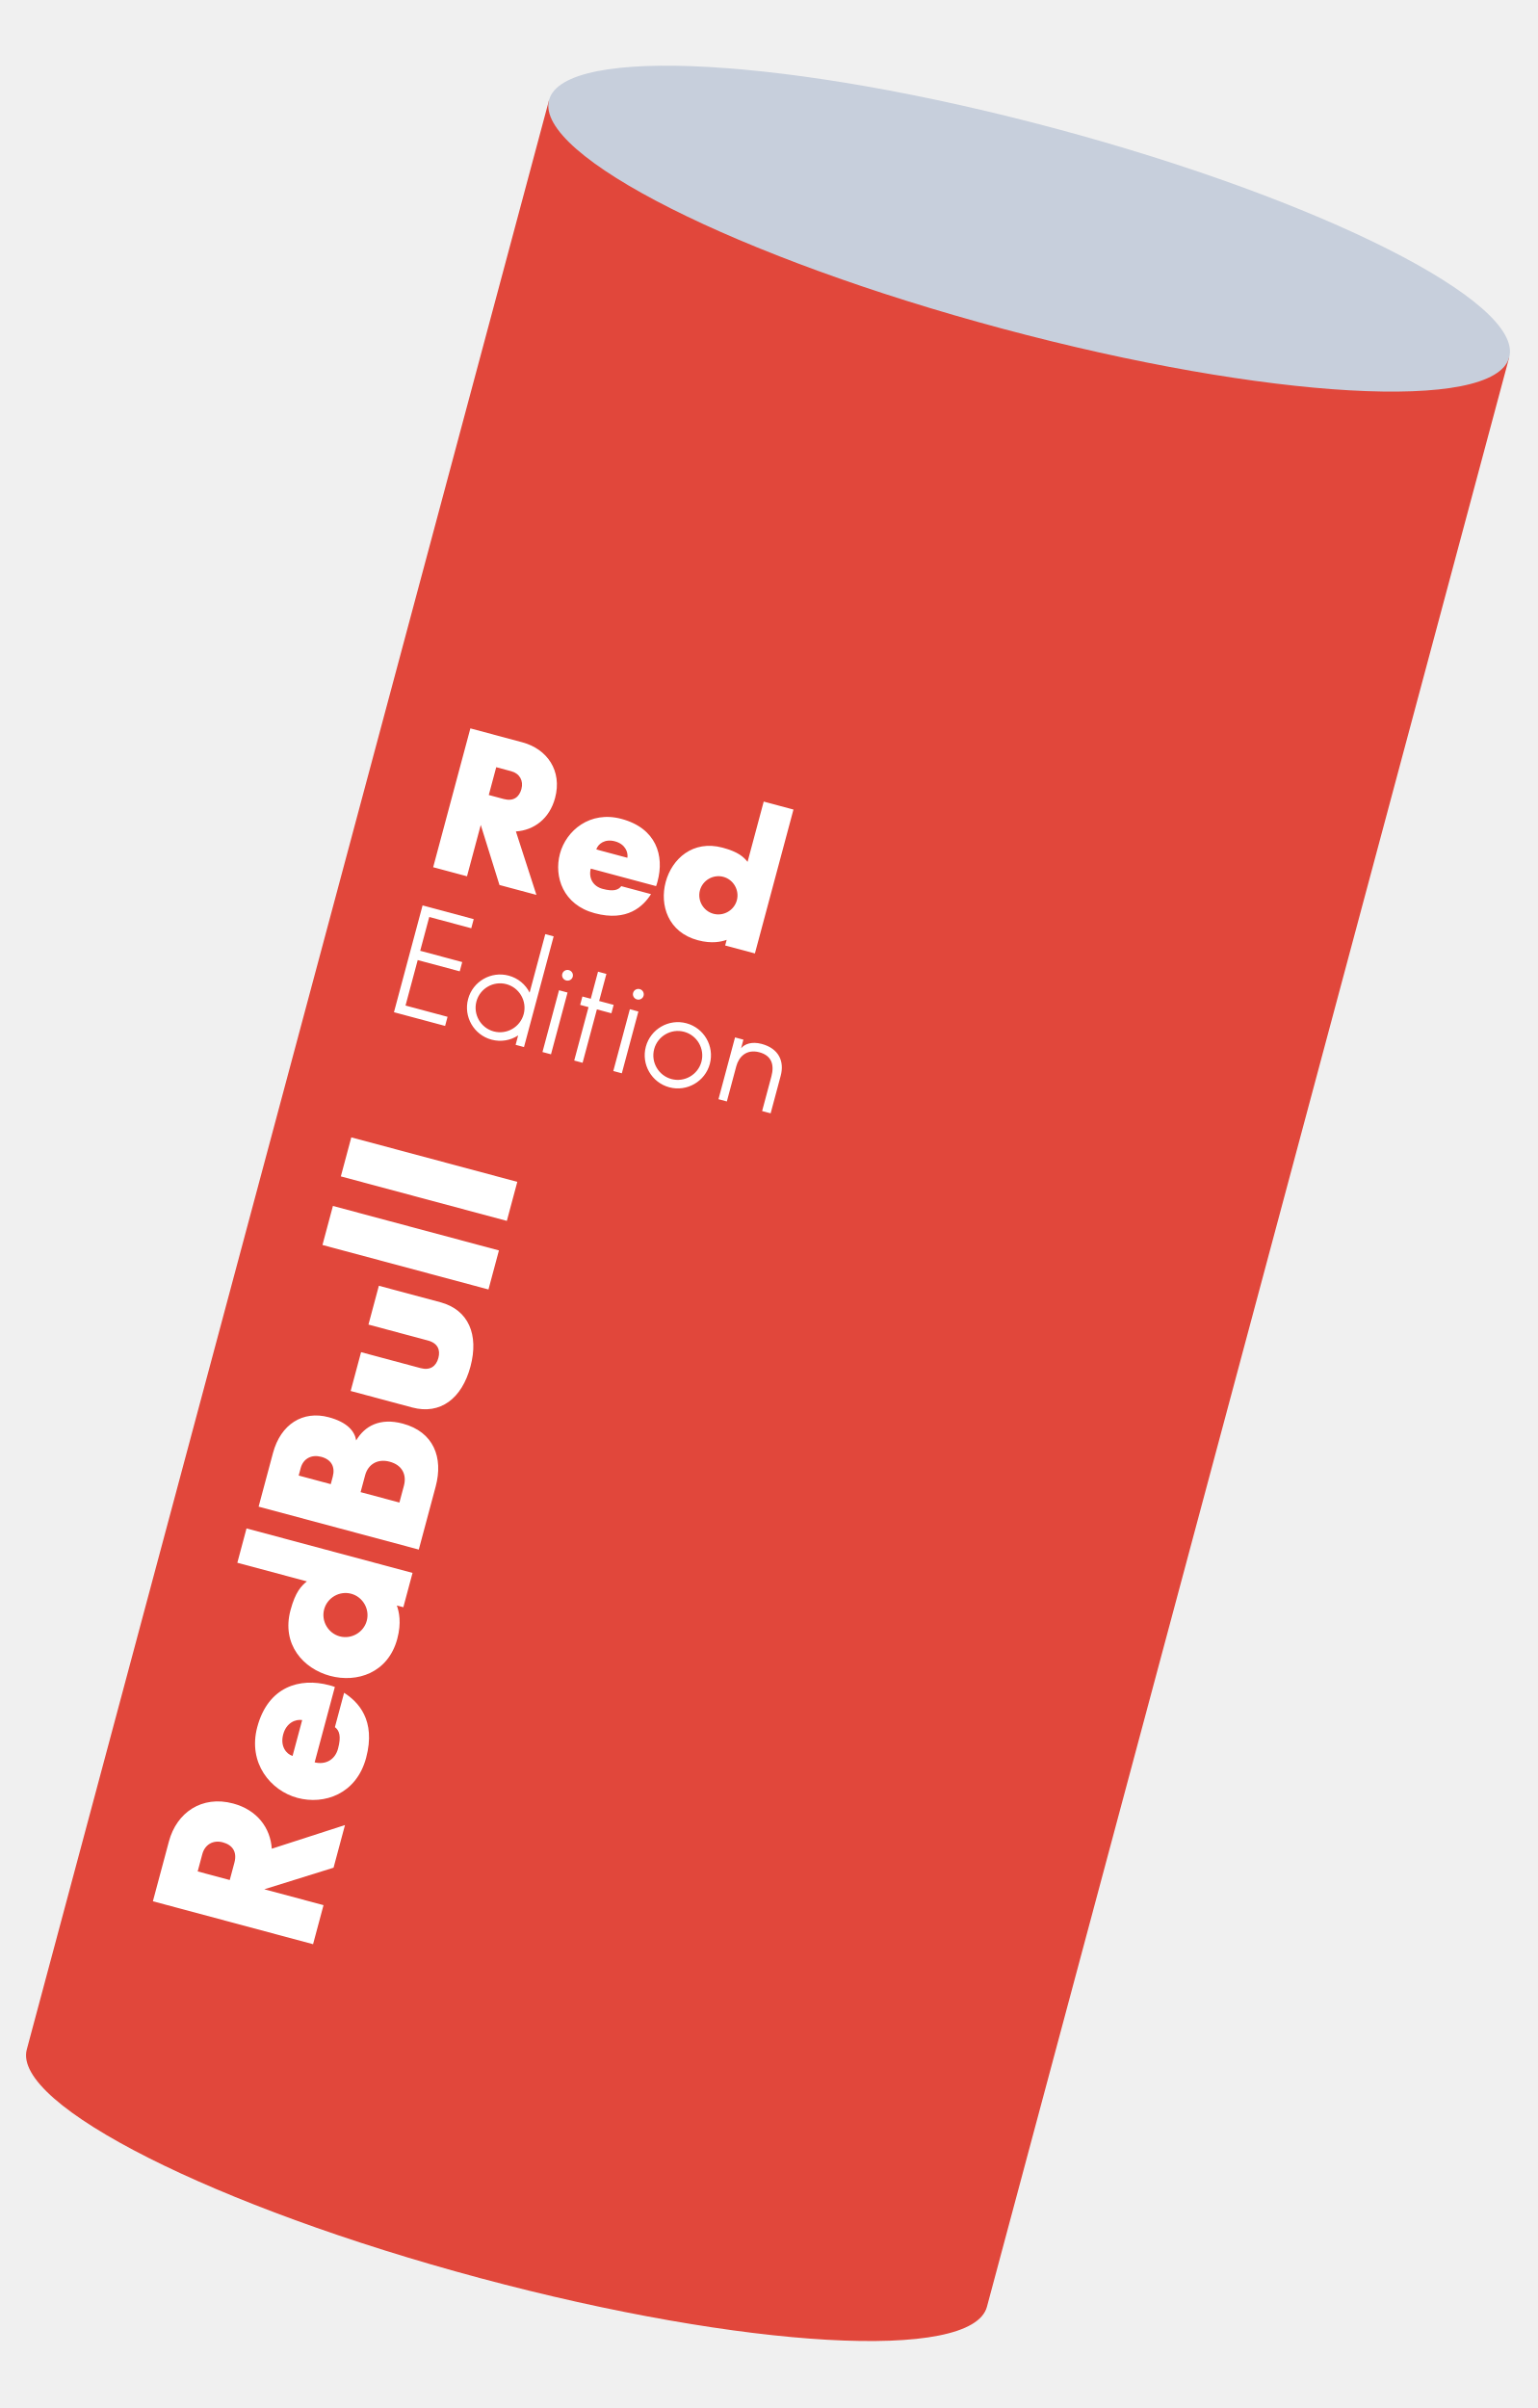
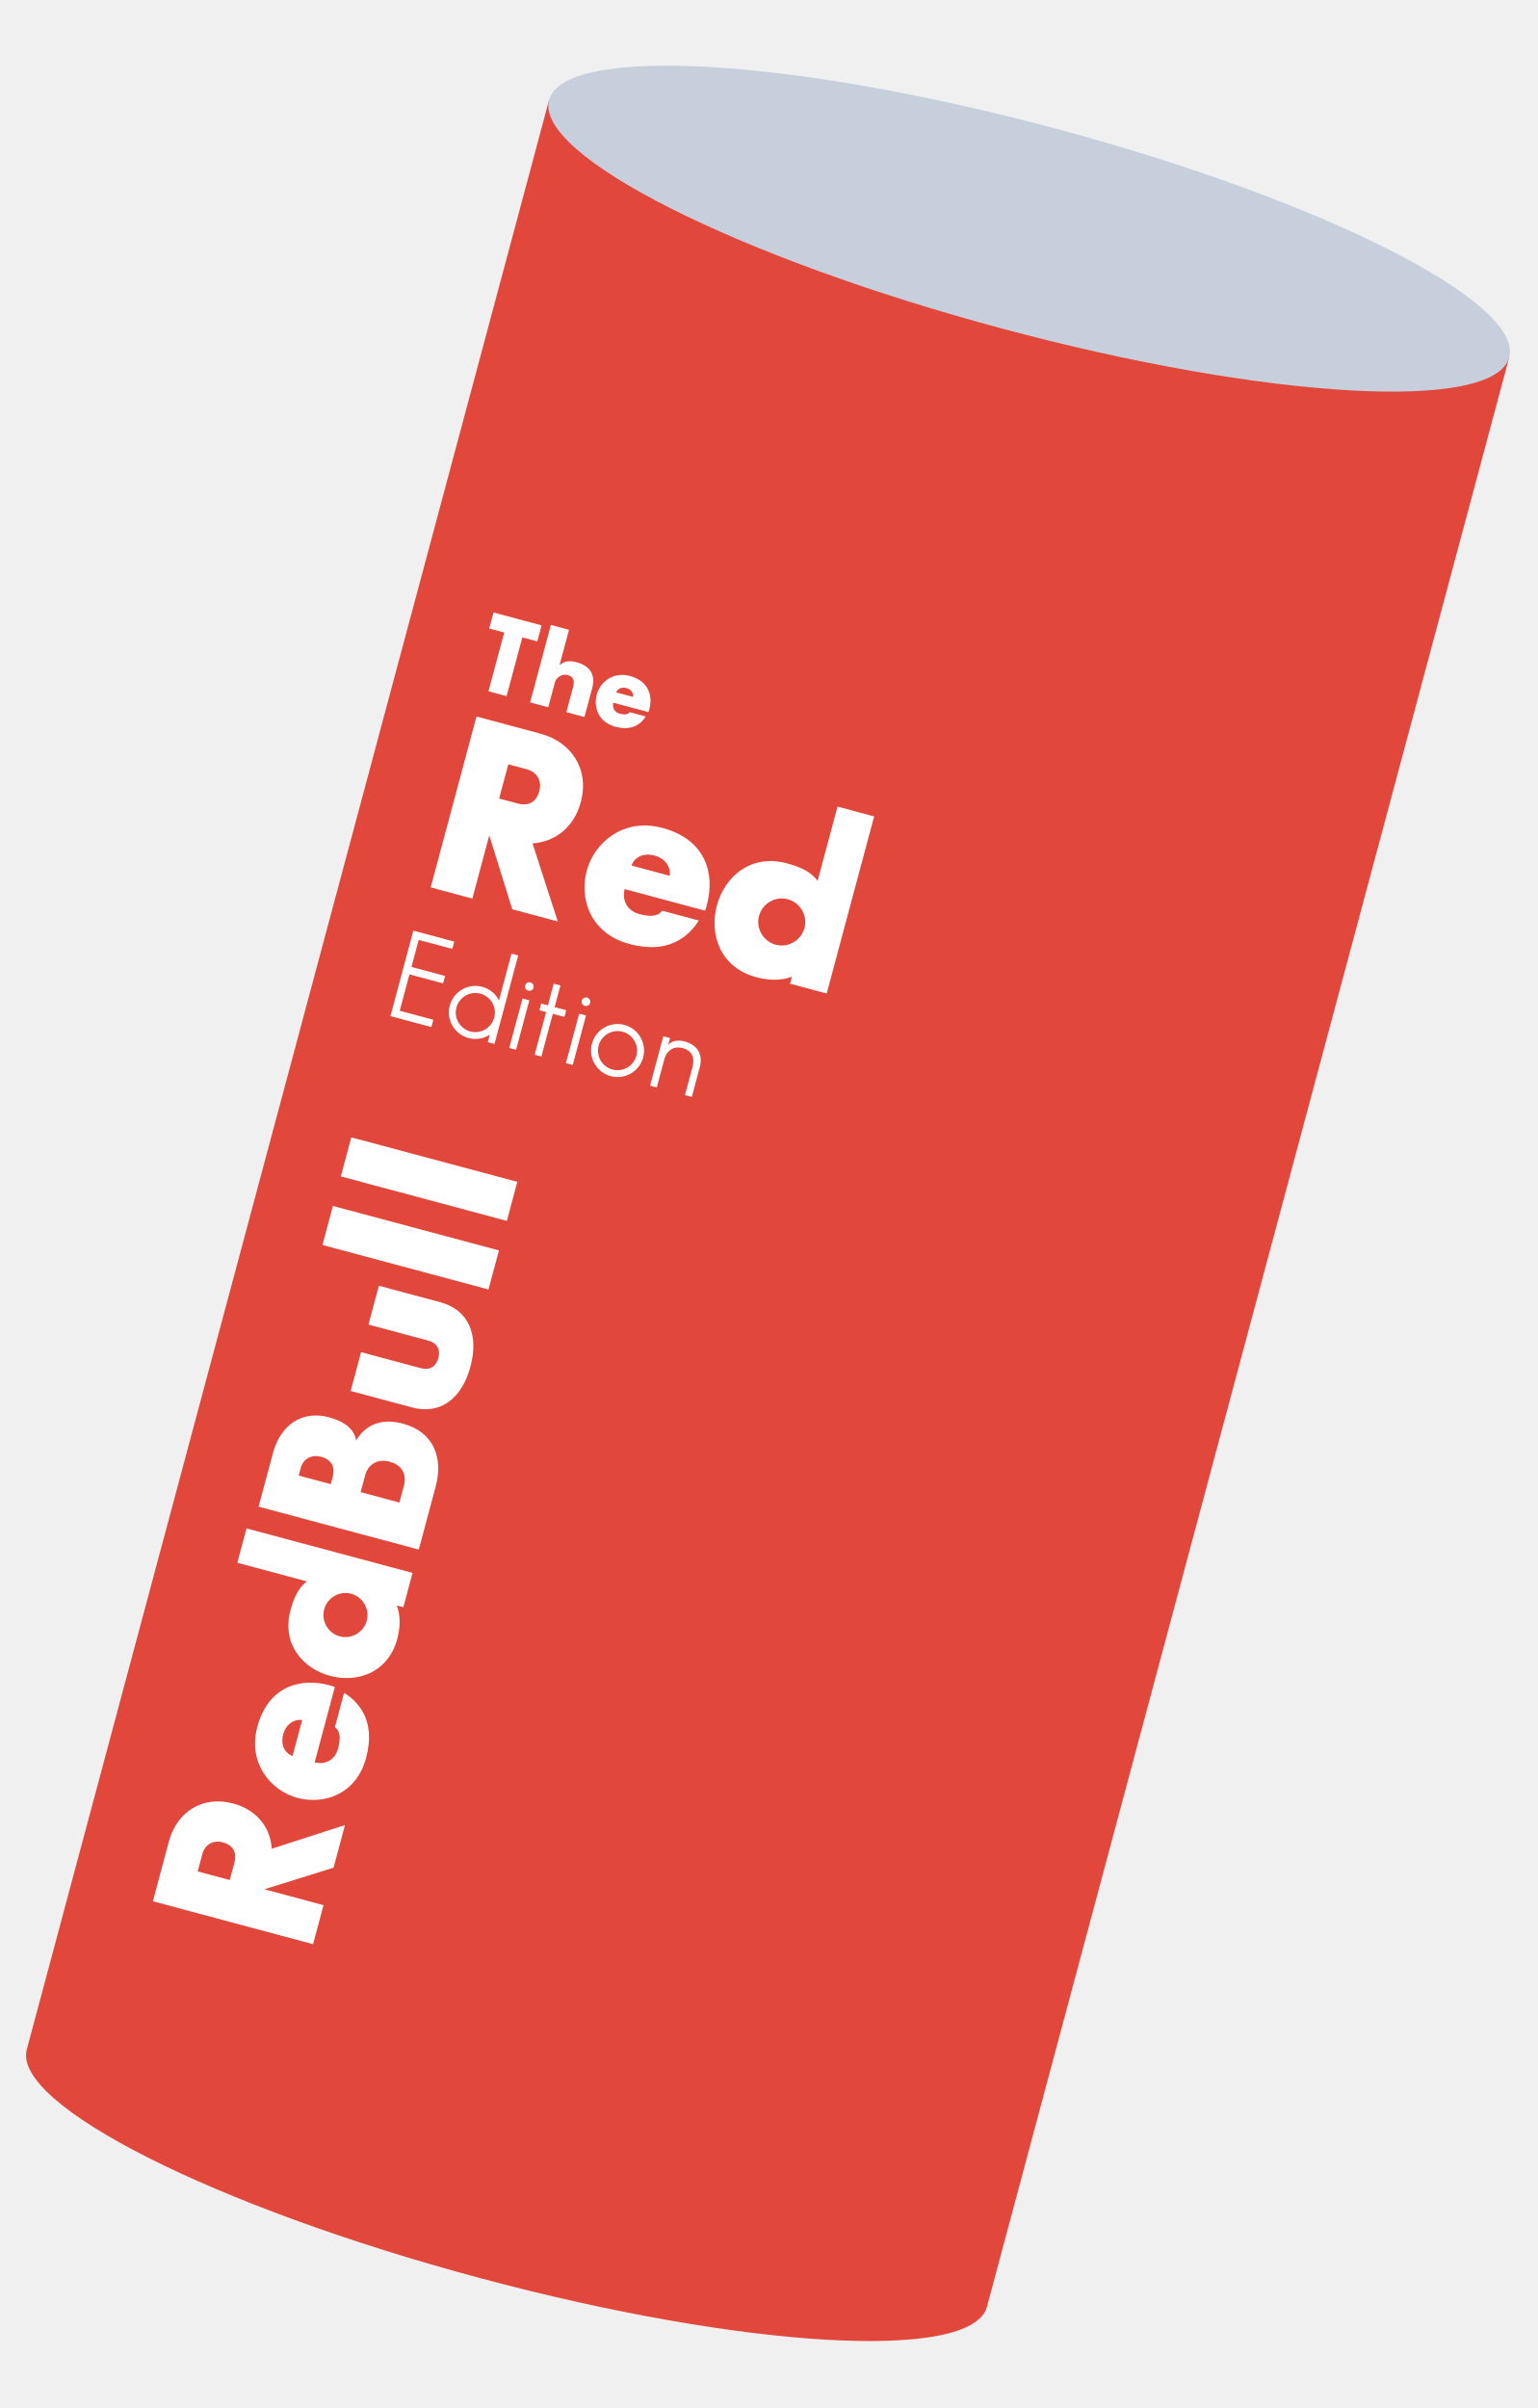
<svg xmlns="http://www.w3.org/2000/svg" width="993" height="1555" viewBox="0 0 993 1555" fill="none">
  <path d="M637.428 1489.62C627.872 1525.28 481.305 1517 310.062 1471.12C138.819 1425.23 7.747 1359.12 17.304 1323.46L354.619 64.578L974.744 230.74L637.428 1489.62Z" fill="#E1473B" />
  <ellipse cx="664.682" cy="147.66" rx="321" ry="66.857" transform="rotate(15 664.682 147.66)" fill="#C7CFDC" />
-   <path d="M301.619 565.876L279.77 560.022L303.794 470.365L337.321 479.348C353.394 483.655 363.217 497.727 358.506 515.307C354.906 528.743 344.848 536.142 333.199 536.923L346.448 577.888L322.59 571.495L310.502 532.726L301.619 565.876ZM315.684 513.388L325.353 515.979C331.631 517.661 335.369 514.76 336.782 509.486C338.196 504.212 335.689 499.502 330.164 498.022L320.495 495.431L315.684 513.388ZM381.544 560.913C380.055 566.974 382.929 572.32 389.208 574.003C396.24 575.887 399.381 574.71 401.252 572.25L420.464 577.398C415.573 585.105 405.277 595.401 384.055 589.715C363.713 584.264 357.647 566.219 361.651 551.276C365.655 536.333 381.103 523.38 401.32 528.797C423.923 534.854 429.144 552.538 424.703 569.113C424.433 570.117 424.131 571.248 423.736 572.218L381.544 560.913ZM405.218 553.932C405.783 550.316 403.821 545.079 397.166 543.296C390.511 541.513 386.194 545.067 385.126 548.549L405.218 553.932ZM493.254 517.631L512.466 522.779L487.567 615.701L468.355 610.553L469.331 606.911C465.905 608.147 459.731 609.588 450.69 607.165C431.478 602.018 425.938 584.518 429.942 569.575C433.946 554.632 447.494 542.246 466.706 547.394C477.003 550.153 480.29 553.456 482.823 556.558L493.254 517.631ZM452.052 574.961C450.302 581.49 454.255 588.337 460.784 590.086C467.314 591.836 474.16 587.883 475.91 581.353C477.66 574.824 473.707 567.977 467.177 566.228C460.648 564.478 453.801 568.431 452.052 574.961Z" fill="white" />
-   <path d="M304.378 599.433L277.235 592.16L271.386 613.99L298.528 621.263L296.924 627.251L269.781 619.979L261.913 649.343L289.056 656.616L287.477 662.508L254.442 653.656L272.922 584.689L305.957 593.541L304.378 599.433ZM352.174 603.233L357.584 604.682L338.431 676.161L333.022 674.711L334.652 668.626C329.746 671.867 323.542 673 317.457 671.369C306.059 668.315 299.27 656.557 302.324 645.159C305.378 633.761 317.136 626.973 328.534 630.027C334.619 631.658 339.426 635.741 342.055 641.001L352.174 603.233ZM307.708 646.705C305.456 655.109 310.476 663.805 318.88 666.056C327.284 668.308 335.979 663.288 338.231 654.884C340.483 646.481 335.462 637.785 327.059 635.533C318.655 633.281 309.959 638.302 307.708 646.705ZM366.558 640.941L355.869 680.833L350.363 679.358L361.052 639.465L366.558 640.941ZM369.907 630.76C369.415 632.596 367.482 633.63 365.646 633.139C363.811 632.647 362.654 630.784 363.146 628.949C363.663 627.017 365.597 625.982 367.432 626.474C369.267 626.966 370.425 628.829 369.907 630.76ZM380.106 650.368L374.697 648.919L376.147 643.51L381.556 644.959L386.24 627.476L391.649 628.925L386.965 646.409L396.334 648.919L394.885 654.328L385.515 651.818L376.276 686.301L370.866 684.852L380.106 650.368ZM412.308 653.199L401.618 693.092L396.113 691.617L406.802 651.724L412.308 653.199ZM415.657 643.019C415.165 644.854 413.231 645.889 411.396 645.397C409.561 644.905 408.403 643.042 408.895 641.207C409.413 639.275 411.346 638.241 413.182 638.732C415.017 639.224 416.174 641.087 415.657 643.019ZM458.46 686.996C455.405 698.394 443.648 705.182 432.25 702.128C420.852 699.074 414.064 687.316 417.118 675.918C420.172 664.52 431.93 657.732 443.327 660.786C454.725 663.84 461.514 675.598 458.46 686.996ZM422.501 677.464C420.249 685.868 425.27 694.563 433.674 696.815C442.077 699.067 450.773 694.046 453.024 685.643C455.276 677.239 450.256 668.544 441.852 666.292C433.449 664.04 424.753 669.061 422.501 677.464ZM464.041 709.818L474.73 669.925L480.139 671.374L478.638 676.977C480.696 674.319 485.362 672.36 491.93 674.12C503.135 677.122 506.681 685.526 504.222 694.702L497.726 718.947L492.22 717.472L498.224 695.062C500.269 687.432 498.208 681.6 490.481 679.529C481.981 677.251 477.137 682.579 475.532 688.568L469.45 711.267L464.041 709.818Z" fill="white" />
+   <path d="M349.789 403.843L347.017 414.188L337.348 411.597L327.184 449.529L315.487 446.395L325.651 408.463L315.982 405.872L318.754 395.527L349.789 403.843ZM342.391 453.604L355.798 403.569L367.495 406.703L361.353 429.624C363.597 427.472 366.845 426.168 372.254 427.617C381.179 430.009 384.748 435.893 382.519 444.21L377.483 463.007L365.785 459.872L370.115 443.712C371.13 439.926 370.755 436.999 366.495 435.858C362.573 434.807 359.107 438.009 358.454 440.443L354.088 456.738L342.391 453.604ZM396.106 453.793C395.304 457.056 396.852 459.935 400.233 460.841C404.019 461.855 405.711 461.222 406.718 459.897L417.063 462.669C414.429 466.819 408.885 472.363 397.458 469.301C386.505 466.366 383.238 456.65 385.394 448.603C387.55 440.557 395.869 433.583 406.755 436.5C418.925 439.761 421.737 449.283 419.345 458.208C419.2 458.749 419.037 459.357 418.825 459.88L396.106 453.793ZM408.853 450.034C409.158 448.086 408.101 445.267 404.518 444.307C400.934 443.346 398.61 445.26 398.035 447.135L408.853 450.034Z" fill="white" />
+   <path d="M305.065 580.258L278.174 573.052L307.741 462.705L349.006 473.762C368.788 479.062 380.877 496.382 375.08 518.018C370.649 534.555 358.27 543.661 343.933 544.623L360.239 595.042L330.875 587.174L315.998 539.457L305.065 580.258ZM322.375 515.657L334.275 518.845C342.003 520.916 346.604 517.345 348.343 510.854C350.082 504.363 346.997 498.567 340.197 496.745L328.297 493.556L322.375 515.657ZM403.434 574.15C401.601 581.609 405.139 588.189 412.866 590.26C421.521 592.579 425.387 591.13 427.689 588.103L451.335 594.439C445.315 603.924 432.644 616.596 406.525 609.597C381.488 602.889 374.022 580.68 378.95 562.288C383.878 543.897 402.892 527.955 427.774 534.622C455.593 542.076 462.019 563.841 456.552 584.241C456.221 585.478 455.848 586.869 455.362 588.064L403.434 574.15ZM432.571 565.558C433.267 561.106 430.852 554.662 422.661 552.467C414.47 550.272 409.157 554.646 407.843 558.932L432.571 565.558ZM540.923 520.879L564.569 527.215L533.924 641.581L510.279 635.245L511.479 630.763C507.262 632.283 499.664 634.057 488.537 631.075C464.891 624.74 458.073 603.201 463.001 584.81C467.929 566.419 484.603 551.175 508.248 557.511C520.921 560.906 524.967 564.972 528.085 568.789L540.923 520.879ZM490.213 591.439C488.059 599.475 492.924 607.901 500.961 610.055C508.997 612.208 517.423 607.343 519.577 599.307C521.73 591.27 516.865 582.844 508.829 580.691C500.792 578.537 492.366 583.402 490.213 591.439Z" fill="white" />
+   <path d="M292.127 612.779L270.413 606.96L265.734 624.424L287.448 630.243L286.164 635.034L264.45 629.215L258.156 652.707L279.87 658.525L278.607 663.239L252.179 656.157L266.963 600.984L293.39 608.065L292.127 612.779ZM330.365 615.819L334.692 616.978L319.37 674.161L315.042 673.002L316.347 668.133C312.422 670.726 307.458 671.632 302.59 670.328C293.472 667.884 288.041 658.478 290.485 649.36C292.928 640.242 302.334 634.811 311.452 637.254C316.32 638.559 320.166 641.825 322.269 646.033L330.365 615.819ZM294.791 650.597C292.99 657.32 297.006 664.276 303.729 666.078C310.452 667.879 317.408 663.863 319.21 657.14C321.011 650.417 316.995 643.46 310.272 641.659C303.549 639.858 296.593 643.874 294.791 650.597ZM341.872 645.985L333.32 677.899L328.916 676.719L337.467 644.805L341.872 645.985ZM344.551 637.841C344.157 639.309 342.61 640.137 341.142 639.743C339.674 639.35 338.748 637.86 339.141 636.391C339.556 634.846 341.103 634.018 342.571 634.411C344.039 634.805 344.965 636.295 344.551 637.841ZM352.71 653.527L348.383 652.368L349.542 648.04L353.87 649.2L357.617 635.213L361.945 636.373L358.197 650.359L365.692 652.368L364.533 656.695L357.037 654.687L349.646 682.273L345.318 681.114L352.71 653.527ZM378.471 655.792L369.92 687.706L365.515 686.526L374.066 654.611L378.471 655.792ZM381.15 647.648C380.757 649.116 379.21 649.944 377.742 649.55C376.273 649.157 375.348 647.666 375.741 646.198C376.155 644.653 377.702 643.825 379.17 644.218C380.639 644.612 381.564 646.102 381.15 647.648ZM415.393 682.829C412.949 691.947 403.543 697.378 394.425 694.935C385.307 692.491 379.876 683.085 382.319 673.967C384.763 664.849 394.169 659.418 403.287 661.861C412.405 664.305 417.836 673.711 415.393 682.829ZM386.626 675.204C384.825 681.927 388.841 688.883 395.564 690.685C402.287 692.486 409.243 688.47 411.045 681.747C412.846 675.024 408.83 668.067 402.107 666.266C395.384 664.465 388.427 668.481 386.626 675.204ZM419.857 701.087L428.409 669.172L432.736 670.332L431.535 674.814C433.182 672.688 436.915 671.12 442.169 672.528C451.133 674.93 453.97 681.653 452.002 688.994L446.805 708.39L442.401 707.21L447.204 689.282C448.84 683.178 447.192 678.512 441.01 676.856C434.21 675.034 430.334 679.296 429.051 684.087L424.185 702.246L419.857 701.087Z" fill="white" />
  <path d="M208.951 1230.28L202.196 1255.49L98.745 1227.77L109.111 1189.09C114.08 1170.54 130.317 1159.21 150.601 1164.64C166.104 1168.8 174.641 1180.4 175.543 1193.84L222.81 1178.56L215.434 1206.09L170.7 1220.03L208.951 1230.28ZM148.387 1214.05L151.377 1202.9C153.318 1195.65 149.97 1191.34 143.885 1189.71C137.799 1188.08 132.366 1190.97 130.657 1197.35L127.668 1208.5L148.387 1214.05ZM203.224 1138.06C210.218 1139.78 216.386 1136.46 218.327 1129.22C220.501 1121.1 219.143 1117.48 216.305 1115.32L222.245 1093.15C231.137 1098.8 243.018 1110.68 236.456 1135.16C230.167 1158.64 209.346 1165.63 192.104 1161.01C174.863 1156.39 159.917 1138.57 166.167 1115.24C173.155 1089.16 193.56 1083.14 212.685 1088.26C213.844 1088.57 215.148 1088.92 216.269 1089.38L203.224 1138.06ZM195.169 1110.75C190.996 1110.09 184.954 1112.36 182.897 1120.04C180.839 1127.71 184.94 1132.7 188.958 1133.93L195.169 1110.75ZM153.283 1009.17L159.223 986.997L266.441 1015.73L260.501 1037.89L256.299 1036.77C257.724 1040.72 259.387 1047.85 256.592 1058.28C250.652 1080.45 230.46 1086.84 213.218 1082.22C195.976 1077.6 181.685 1061.97 187.625 1039.8C190.809 1027.92 194.62 1024.12 198.199 1021.2L153.283 1009.17ZM219.433 1056.71C226.967 1058.72 234.866 1054.16 236.885 1046.63C238.904 1039.1 234.343 1031.2 226.809 1029.18C219.275 1027.16 211.375 1031.72 209.356 1039.25C207.338 1046.79 211.898 1054.69 219.433 1056.71ZM212.315 915.198C224.486 918.459 229.117 924.359 230.037 930.196C235.469 920.936 245.35 915.353 260.129 919.313C280.124 924.671 286.394 941.259 281.386 959.95L270.477 1000.66L167.026 972.944L176.305 938.315C181.313 919.625 195.653 910.733 212.315 915.198ZM213.626 958.409L214.907 953.628C216.615 947.253 214.002 942.515 207.482 940.768C201.397 939.138 195.896 941.701 194.188 948.076L192.907 952.858L213.626 958.409ZM257.962 970.289L260.873 959.423C262.737 952.468 259.933 946.126 251.674 943.913C243.705 941.778 237.671 945.752 235.808 952.706L232.896 963.573L257.962 970.289ZM233.2 873.187L271.595 883.475C277.826 885.145 281.694 882.299 283.13 876.938C284.528 871.722 282.746 867.362 276.371 865.654L237.975 855.366L244.691 830.3L284.391 840.938C302.647 845.829 309.362 861.916 303.849 882.49C298.337 903.064 284.439 913.782 266.183 908.891L226.483 898.253L233.2 873.187ZM322.239 807.483L315.484 832.694L208.266 803.965L215.021 778.755L322.239 807.483ZM334.106 763.196L327.351 788.407L220.133 759.678L226.888 734.467L334.106 763.196Z" fill="white" />
</svg>
